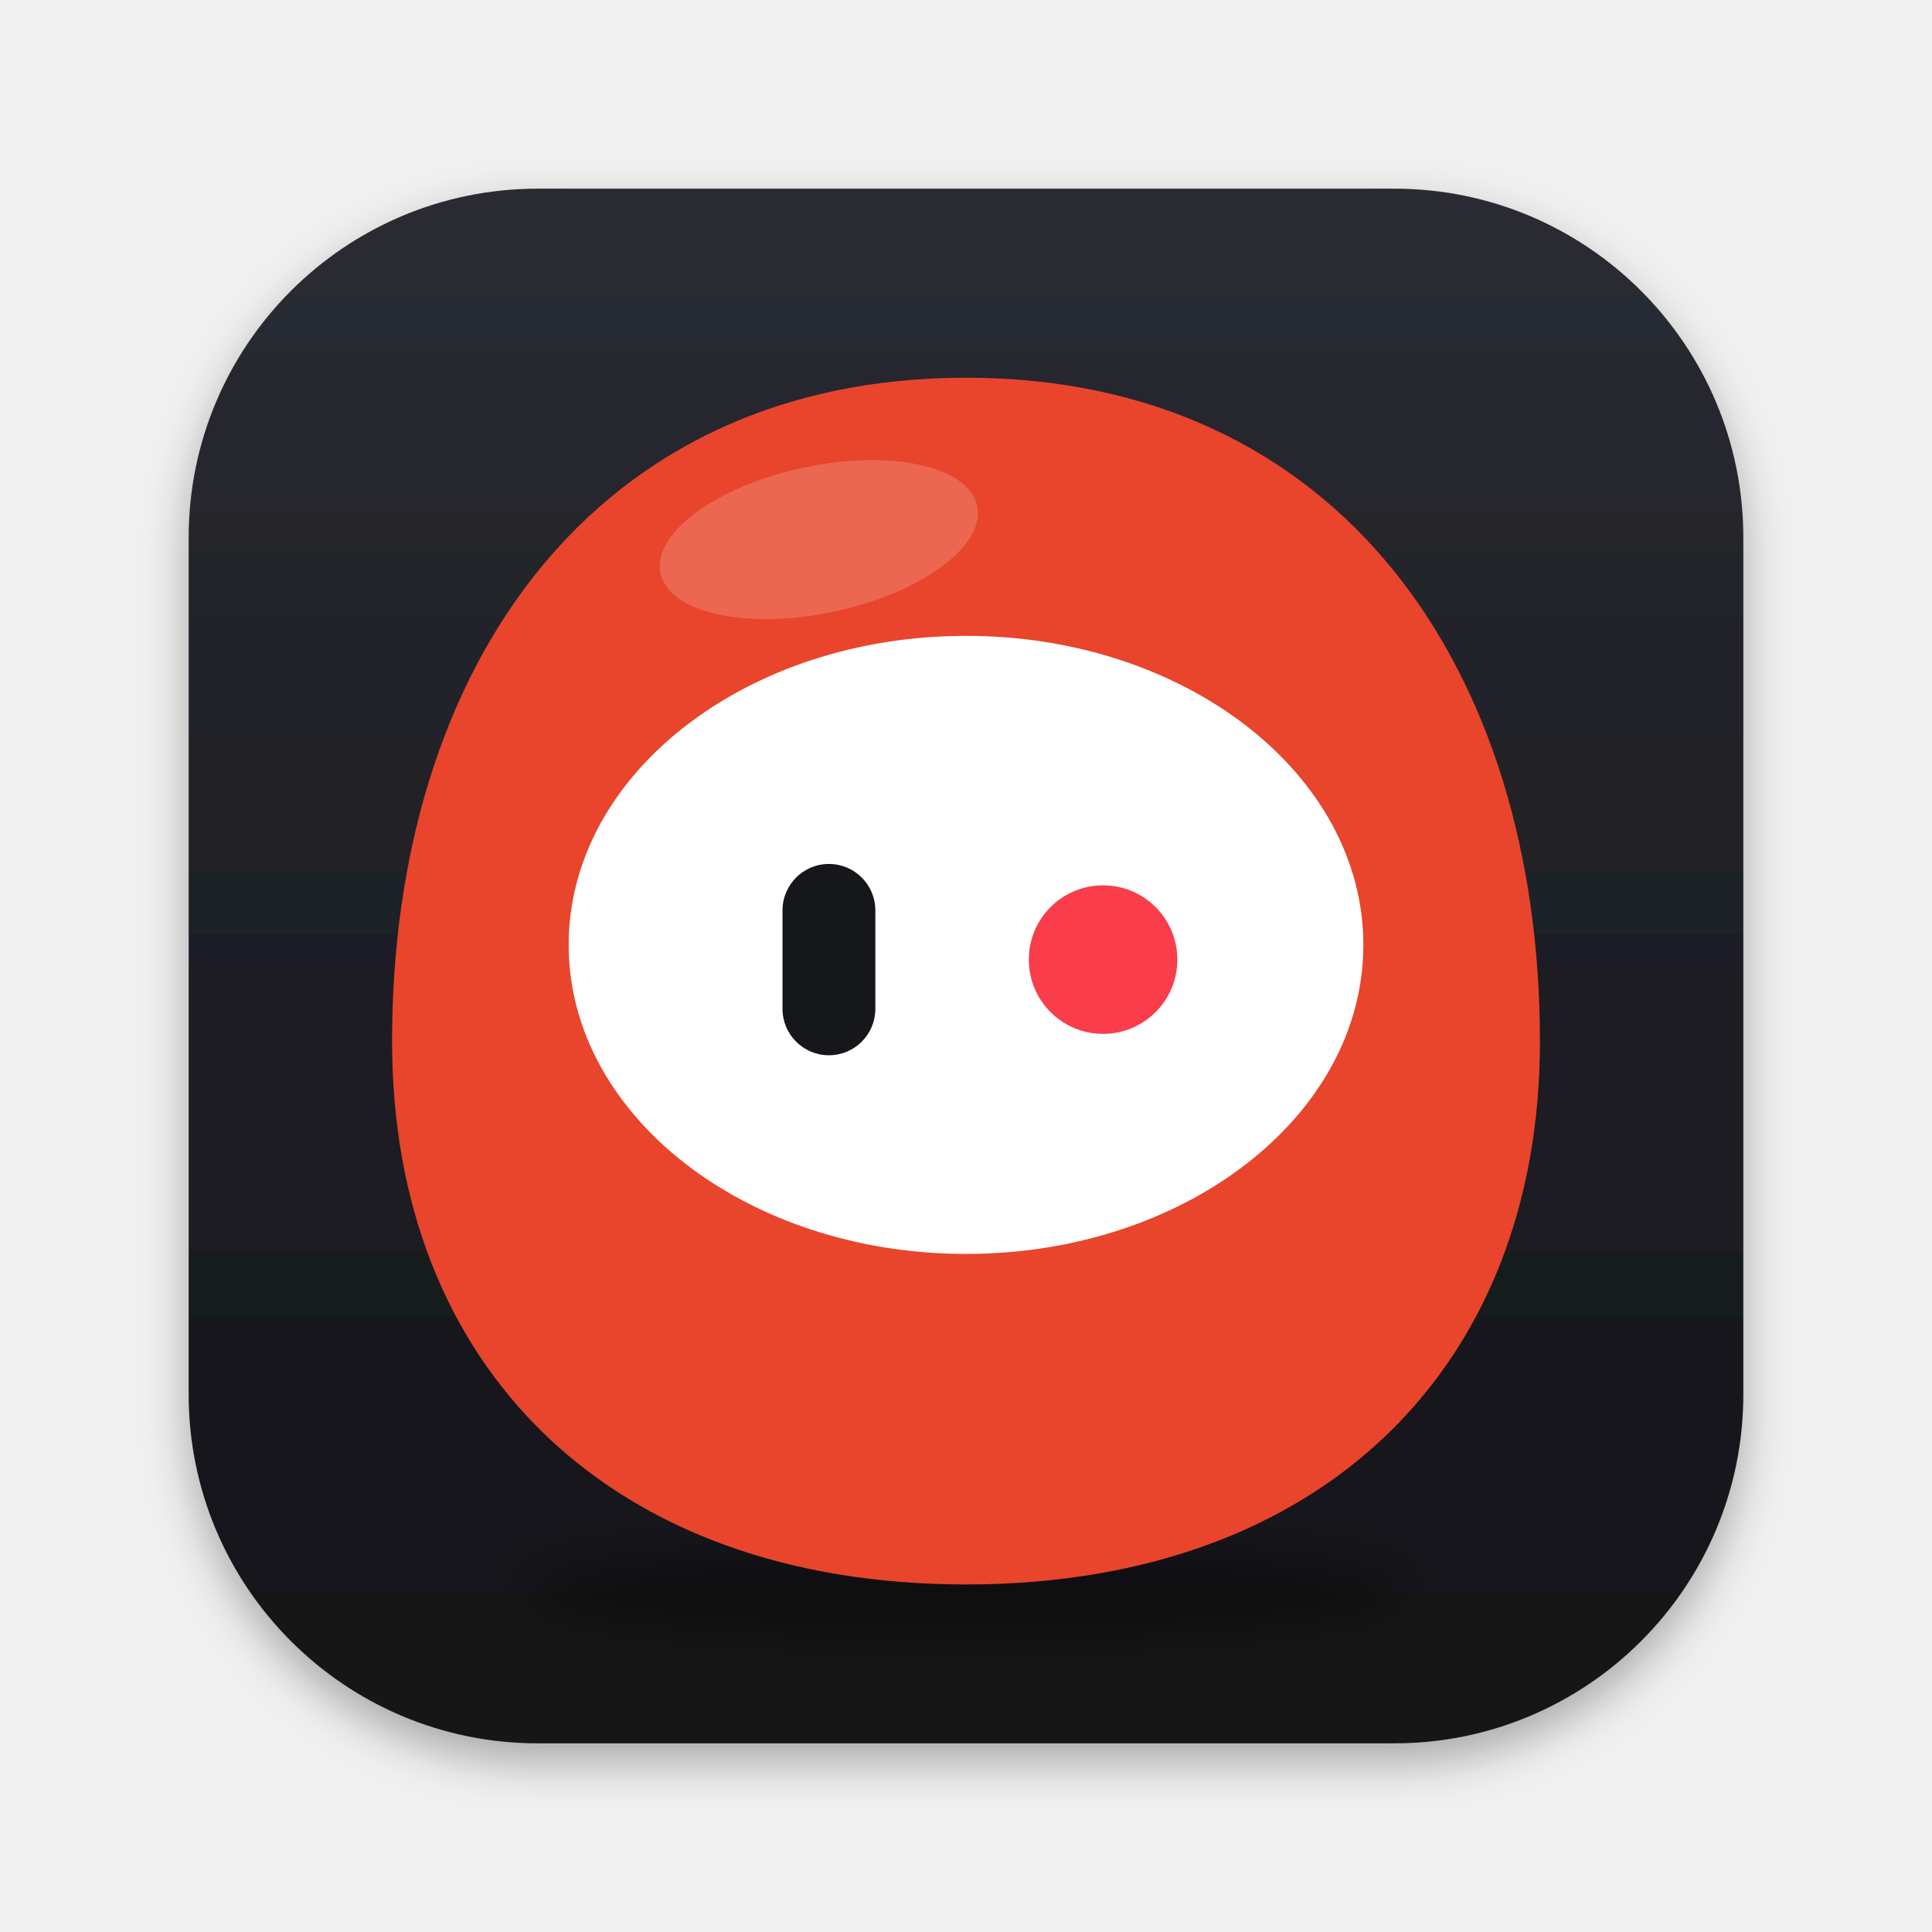
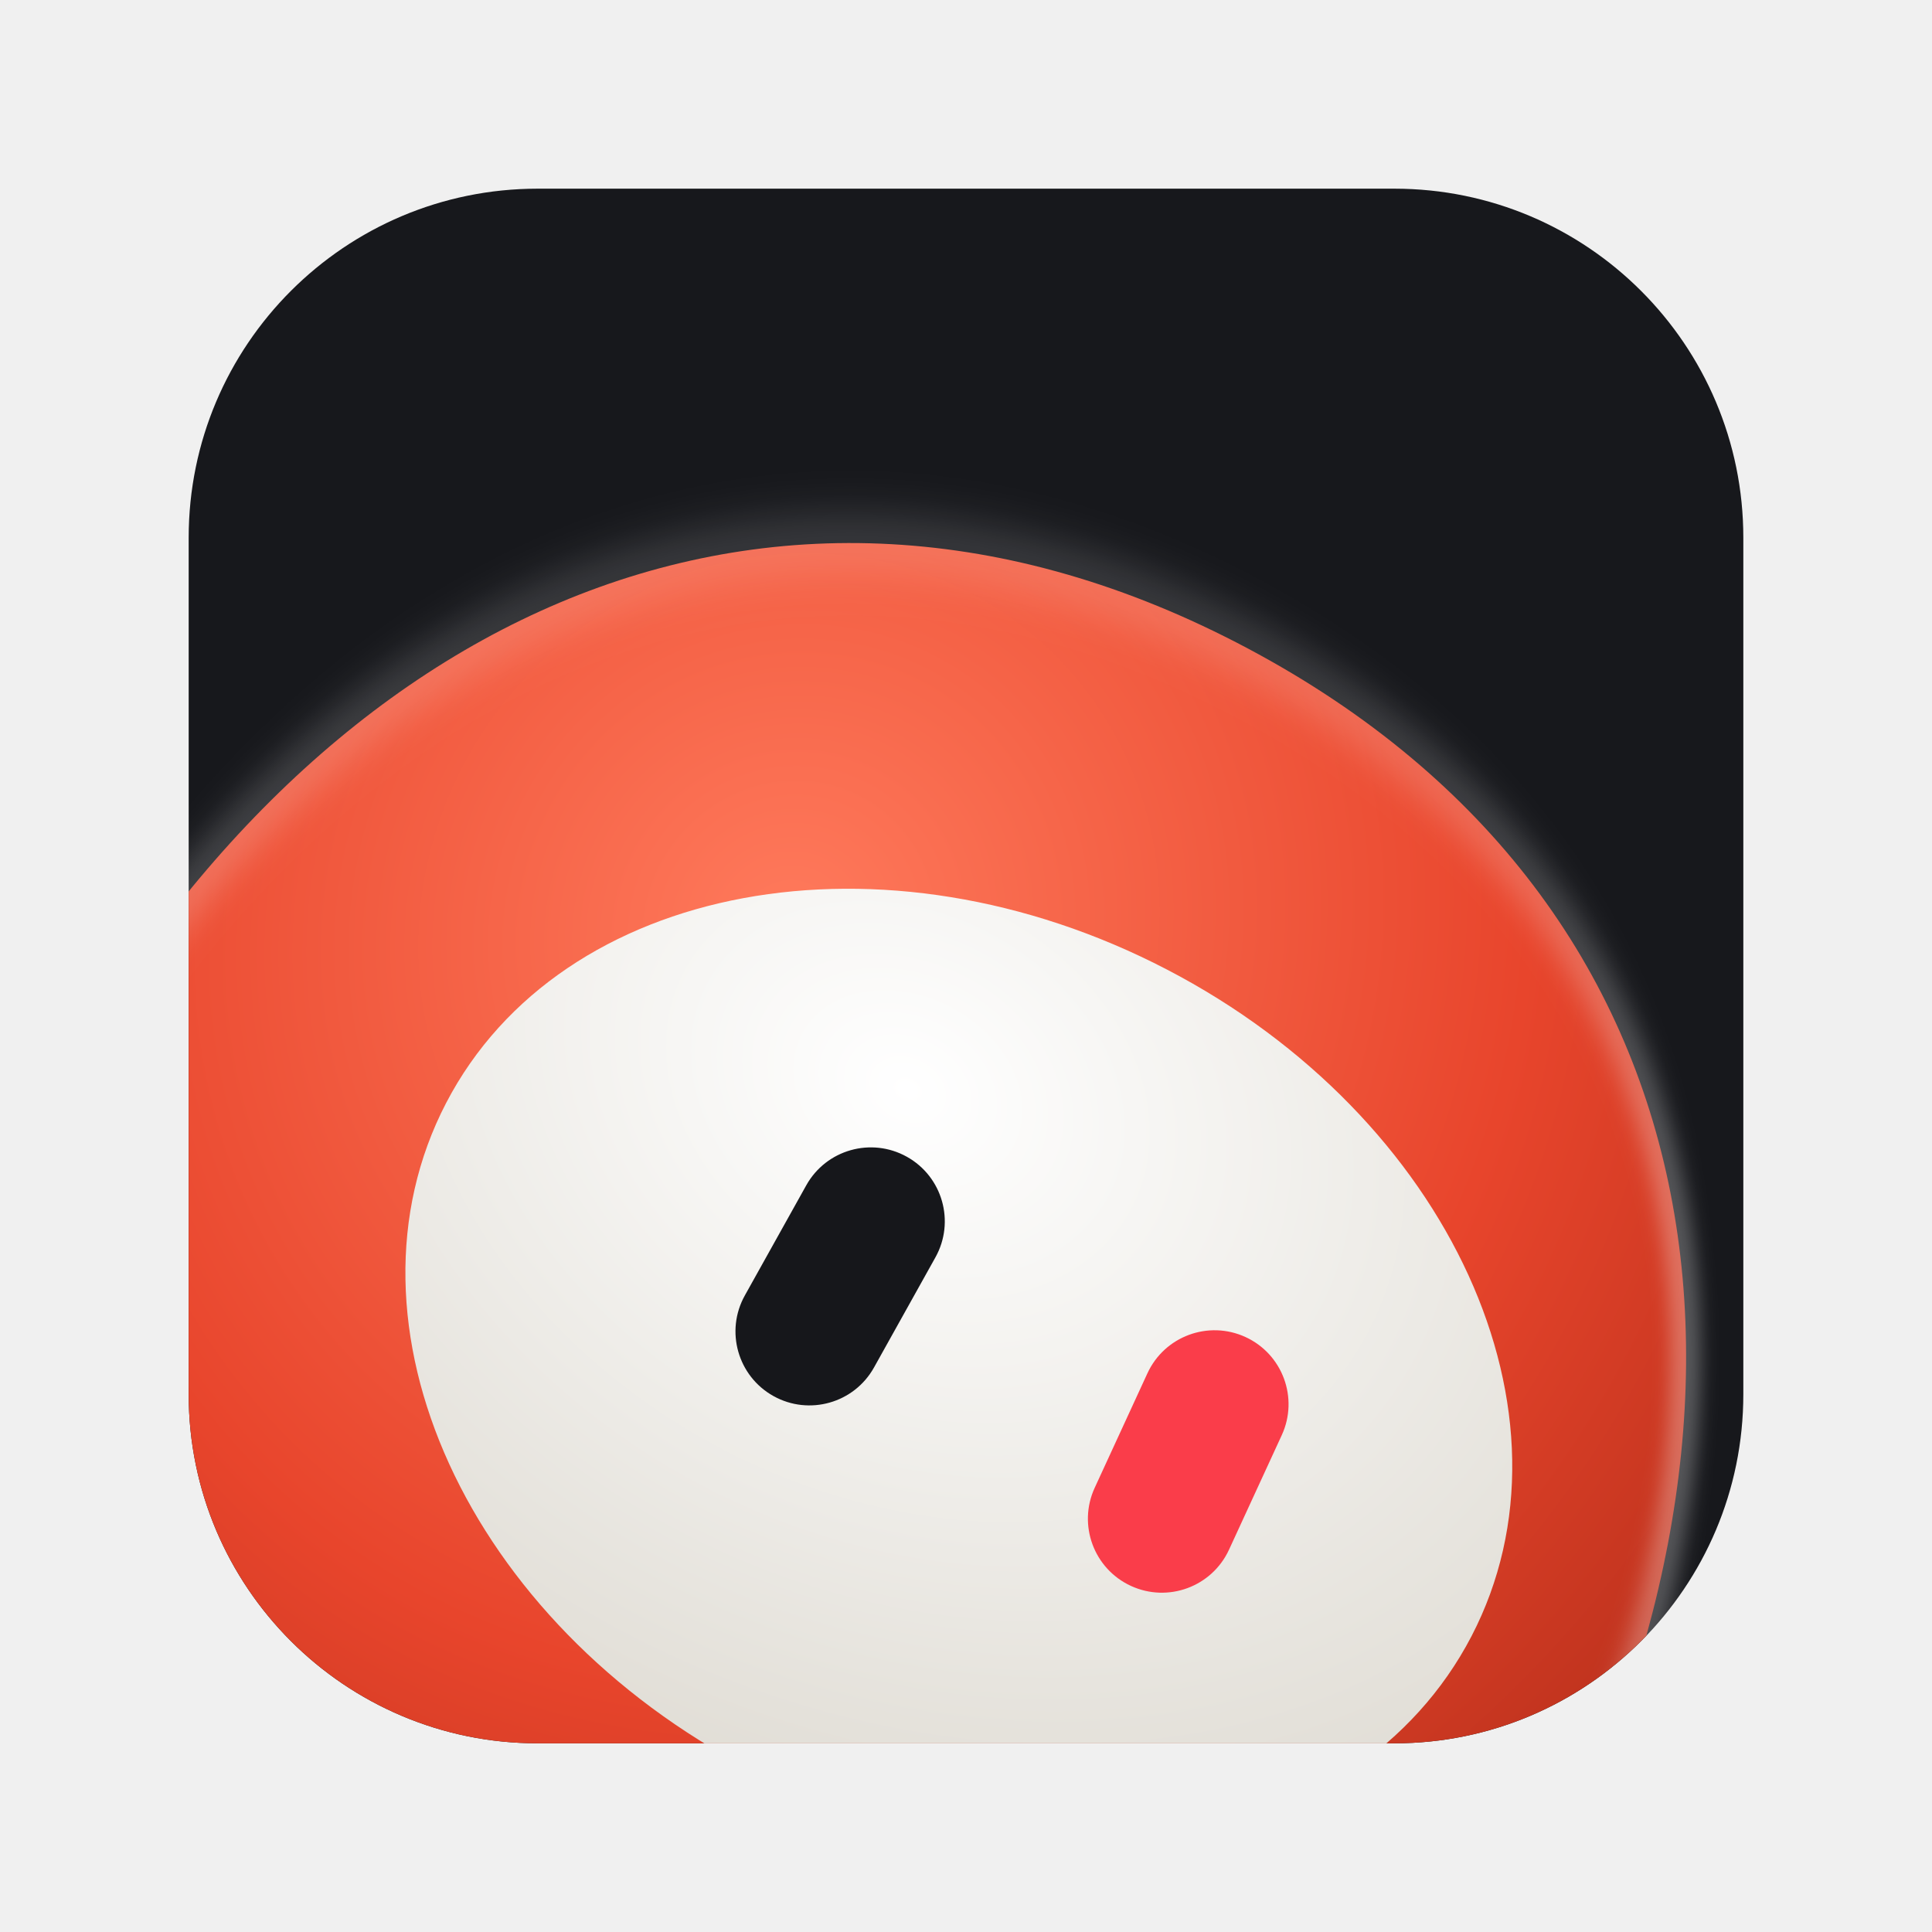
<svg xmlns="http://www.w3.org/2000/svg" width="1024" height="1024" viewBox="0 0 1024 1024">
  <defs>
-     <linearGradient id="g" x1="0" y1="0" x2="0" y2="1">
-       <stop offset="0" stop-color="#2A2B32" />
-       <stop offset="1" stop-color="#121317" />
-     </linearGradient>
-     <filter id="s" x="-50%" y="-50%" width="200%" height="200%">
-       <feGaussianBlur stdDeviation="1.6" />
-     </filter>
-     <filter id="t" x="-10%" y="-10%" width="120%" height="130%">
-       <feDropShadow dx="0" dy="10" stdDeviation="12" flood-opacity="0.3" />
+     <clipPath id="c">
+       <rect x="100" y="100" width="824" height="824" rx="185" />
+     </clipPath>
+     <radialGradient id="b" cx="0.34" cy="0.26" r="0.85">
+       <stop offset="0" stop-color="#FF7A5C" />
+       <stop offset="0.5" stop-color="#E8452C" />
+       <stop offset="1" stop-color="#9E2412" />
+     </radialGradient>
+     <radialGradient id="f" cx="0.35" cy="0.25" r="0.9">
+       <stop offset="0" stop-color="#FFFFFF" />
+       <stop offset="1" stop-color="#DCD8CF" />
+     </radialGradient>
+     <filter id="r" x="-20%" y="-20%" width="140%" height="140%">
+       <feGaussianBlur stdDeviation="0.9" />
    </filter>
  </defs>
-   <rect x="100" y="100" width="824" height="824" rx="185" fill="url(#g)" filter="url(#t)" />
-   <g transform="translate(512 520) scale(7.8) translate(-50 -52)">
-     <ellipse cx="50" cy="93.5" rx="30" ry="3.2" fill="#000000" opacity="0.35" filter="url(#s)" />
-     <path d="M50 11C75.3 11 89 30.68 89 56.1C89 78.24 74.18 93 50 93C25.82 93 11 78.24 11 56.1C11 30.68 24.7 11 50 11Z" fill="#E8452C" />
-     <ellipse cx="40" cy="22" rx="11" ry="5" fill="#FFFFFF" opacity="0.18" transform="rotate(-12 40 22)" />
-     <ellipse cx="50" cy="49.54" rx="27" ry="21" fill="#FFFFFF" transform="rotate(0 50 49.54)" />
-     <rect x="37.531" y="44.04" width="6.309" height="13" rx="3.154" fill="#16171B" transform="rotate(0 40.686 50.54)" />
-     <circle cx="59.314" cy="50.54" r="5.047" fill="#FA3D4A" />
+   <g clip-path="url(#c)">
+     <rect x="100" y="100" width="824" height="824" fill="#17181C" />
+     <g transform="translate(440 760) rotate(28) scale(11.5) translate(-50 -52)">
+       <path d="M50 11C75.3 11 89 30.68 89 56.1C89 78.24 74.18 93 50 93C25.82 93 11 78.24 11 56.1C11 30.68 24.7 11 50 11Z" fill="url(#b)" />
+       <ellipse cx="53.844" cy="46.598" rx="26.633" ry="20.783" fill="url(#f)" transform="rotate(-0.519 53.844 46.598)" />
+       <rect x="43.59" y="39.061" width="6.816" height="12.627" rx="3.408" fill="#16171B" transform="rotate(1.148 46.998 45.375)" />
+       <rect x="61.76" y="39.061" width="6.816" height="12.627" rx="3.408" fill="#FA3D4A" transform="rotate(-3.275 65.168 45.375)" />
+       <path d="M50 11C75.3 11 89 30.68 89 56.1C89 78.24 74.18 93 50 93C25.82 93 11 78.24 11 56.1C11 30.68 24.7 11 50 11Z" fill="none" stroke="#FFFFFF" stroke-opacity="0.28" stroke-width="1.4" filter="url(#r)" />
+     </g>
  </g>
</svg>
